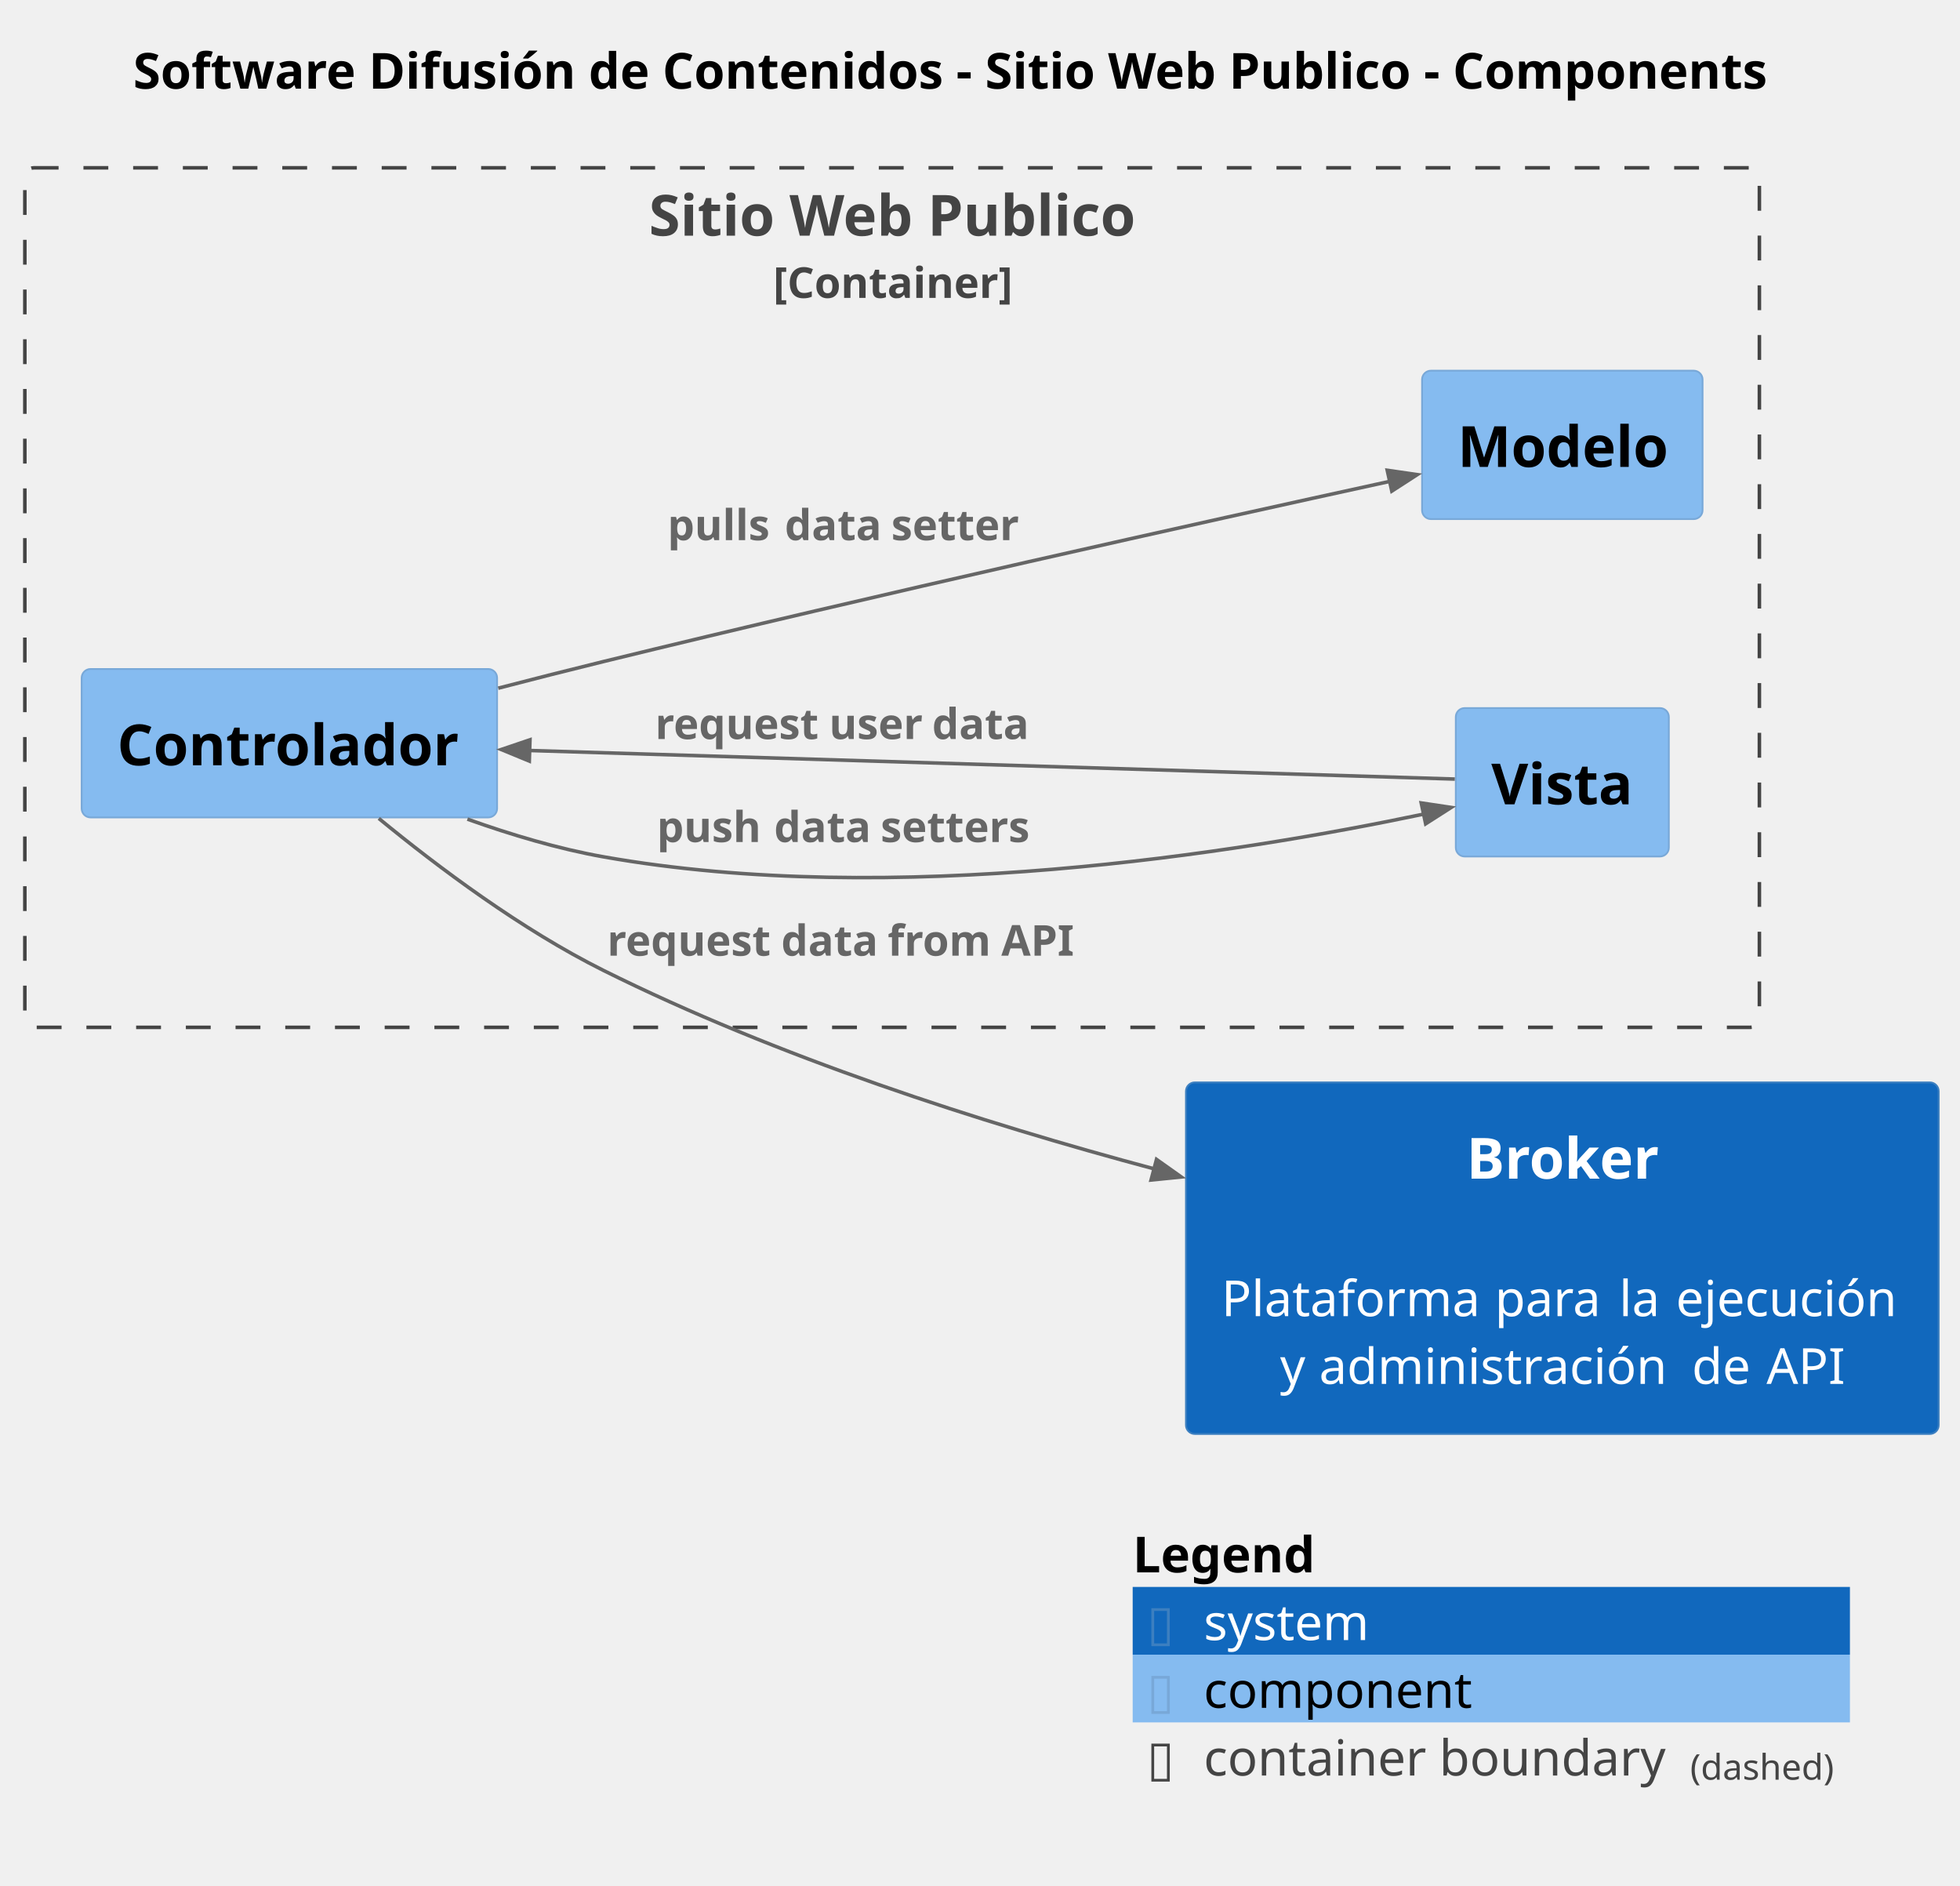
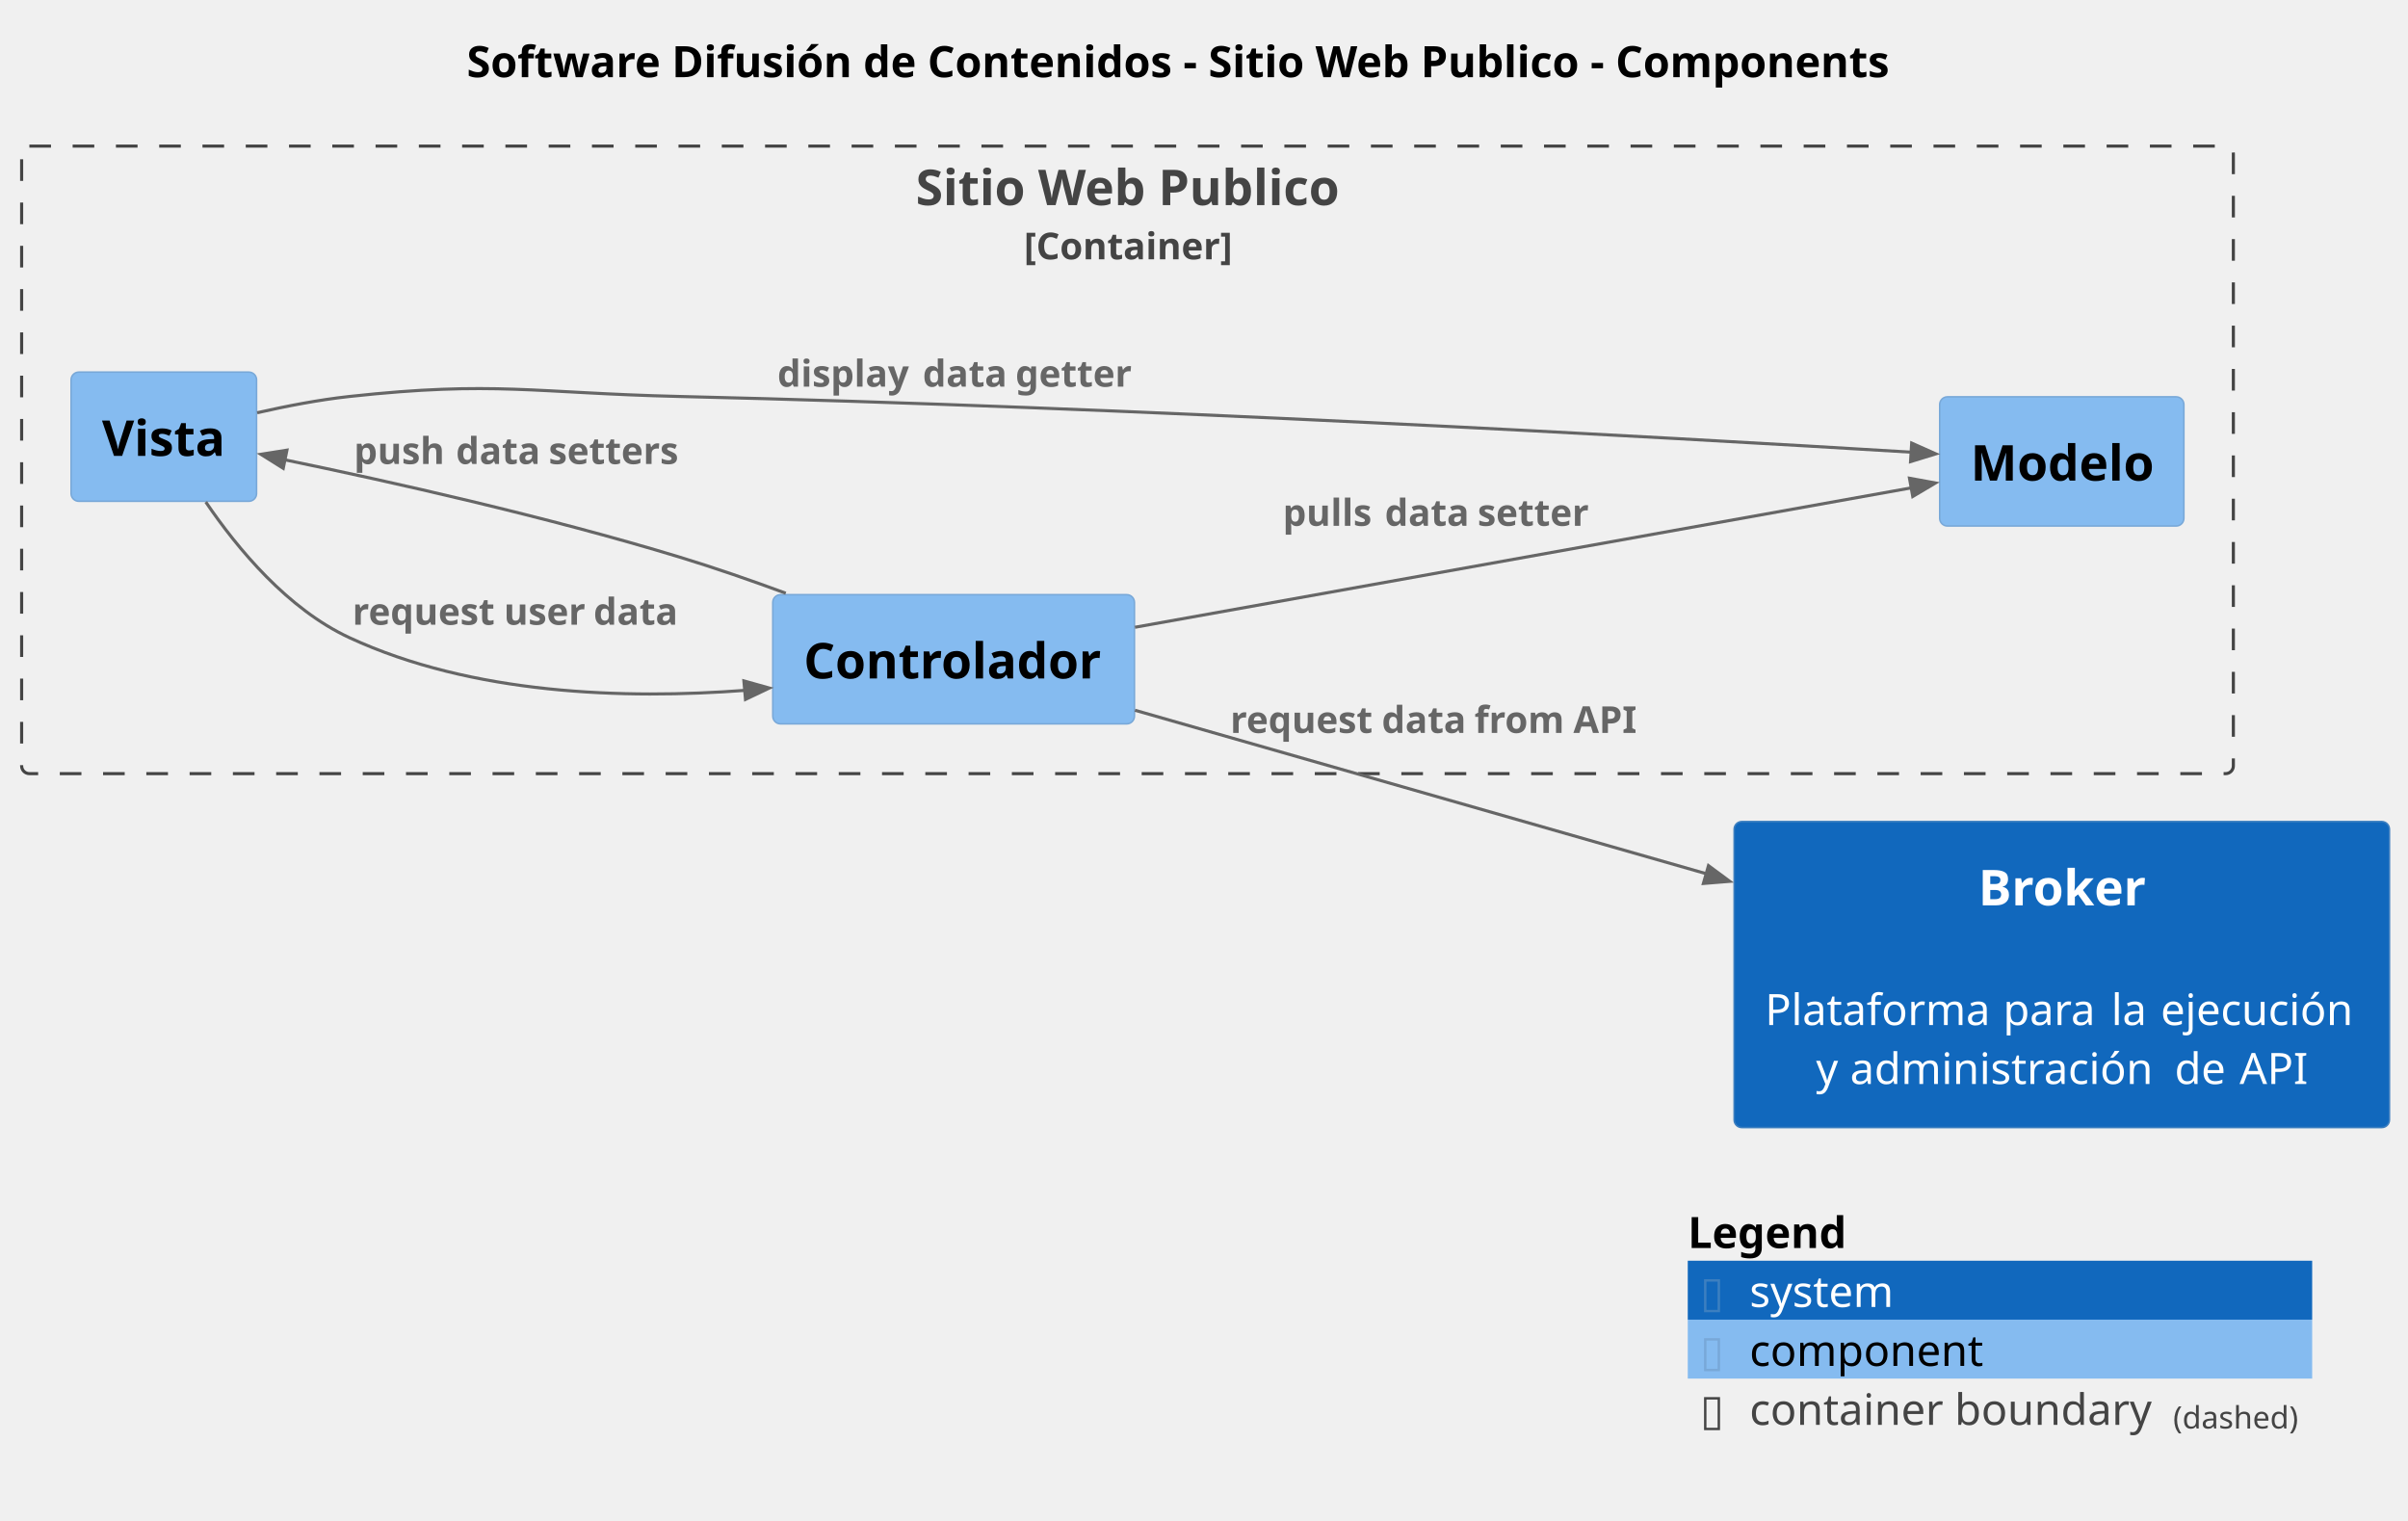
- <svg xmlns="http://www.w3.org/2000/svg" xmlns:xlink="http://www.w3.org/1999/xlink" contentStyleType="text/css" preserveAspectRatio="meet" version="1.1" viewBox="0 0 552 531" zoomAndPan="magnify">
+ <svg xmlns="http://www.w3.org/2000/svg" xmlns:xlink="http://www.w3.org/1999/xlink" contentStyleType="text/css" preserveAspectRatio="meet" version="1.1" viewBox="0 0 779 492" zoomAndPan="magnify">
  <defs />
  <g>
-     <text fill="#000000" font-family="sans-serif" font-size="14" font-weight="bold" lengthAdjust="spacing" textLength="463" x="37.5" y="24.966">Software Difusión de Contenidos - Sitio Web Publico - Components</text>
+     <text fill="#000000" font-family="sans-serif" font-size="14" font-weight="bold" lengthAdjust="spacing" textLength="463" x="151" y="24.966">Software Difusión de Contenidos - Sitio Web Publico - Components</text>
    <g id="cluster_SoftwareDifusióndeContenidos.SitioWebPublico_boundary">
-       <rect fill="none" height="242" rx="2.5" ry="2.5" style="stroke:#444444;stroke-width:1.0;stroke-dasharray:7.0,7.0;" width="488.5" x="7" y="47.256" />
-       <text fill="#444444" font-family="sans-serif" font-size="16" font-weight="bold" lengthAdjust="spacing" textLength="137" x="182.75" y="66.36">Sitio Web Publico</text>
-       <text fill="#444444" font-family="sans-serif" font-size="12" font-weight="bold" lengthAdjust="spacing" textLength="67" x="217.75" y="83.876">[Container]</text>
+       <rect fill="none" height="203" rx="2.5" ry="2.5" style="stroke:#444444;stroke-width:1.0;stroke-dasharray:7.0,7.0;" width="715.5" x="7" y="47.256" />
+       <text fill="#444444" font-family="sans-serif" font-size="16" font-weight="bold" lengthAdjust="spacing" textLength="137" x="296.25" y="66.36">Sitio Web Publico</text>
+       <text fill="#444444" font-family="sans-serif" font-size="12" font-weight="bold" lengthAdjust="spacing" textLength="67" x="331.25" y="83.876">[Container]</text>
    </g>
    <g id="elem_SoftwareDifusióndeContenidos.SitioWebPublico.Modelo">
-       <rect fill="#85BBF0" height="41.792" rx="2.5" ry="2.5" style="stroke:#78A8D8;stroke-width:0.5;" width="79" x="400.5" y="104.366" />
-       <text fill="#000000" font-family="sans-serif" font-size="16" font-weight="bold" lengthAdjust="spacing" textLength="59" x="410.5" y="131.47">Modelo</text>
+       <rect fill="#85BBF0" height="41.792" rx="2.5" ry="2.5" style="stroke:#78A8D8;stroke-width:0.5;" width="79" x="627.5" y="128.366" />
+       <text fill="#000000" font-family="sans-serif" font-size="16" font-weight="bold" lengthAdjust="spacing" textLength="59" x="637.5" y="155.47">Modelo</text>
    </g>
    <g id="elem_SoftwareDifusióndeContenidos.SitioWebPublico.Vista">
-       <rect fill="#85BBF0" height="41.792" rx="2.5" ry="2.5" style="stroke:#78A8D8;stroke-width:0.5;" width="60" x="410" y="199.366" />
-       <text fill="#000000" font-family="sans-serif" font-size="16" font-weight="bold" lengthAdjust="spacing" textLength="40" x="420" y="226.47">Vista</text>
+       <rect fill="#85BBF0" height="41.792" rx="2.5" ry="2.5" style="stroke:#78A8D8;stroke-width:0.5;" width="60" x="23" y="120.366" />
+       <text fill="#000000" font-family="sans-serif" font-size="16" font-weight="bold" lengthAdjust="spacing" textLength="40" x="33" y="147.47">Vista</text>
    </g>
    <g id="elem_SoftwareDifusióndeContenidos.SitioWebPublico.Controlador">
-       <rect fill="#85BBF0" height="41.792" rx="2.5" ry="2.5" style="stroke:#78A8D8;stroke-width:0.5;" width="117" x="23" y="188.366" />
-       <text fill="#000000" font-family="sans-serif" font-size="16" font-weight="bold" lengthAdjust="spacing" textLength="97" x="33" y="215.47">Controlador</text>
+       <rect fill="#85BBF0" height="41.792" rx="2.5" ry="2.5" style="stroke:#78A8D8;stroke-width:0.5;" width="117" x="250" y="192.366" />
+       <text fill="#000000" font-family="sans-serif" font-size="16" font-weight="bold" lengthAdjust="spacing" textLength="97" x="260" y="219.47">Controlador</text>
    </g>
    <g id="elem_Broker">
      <a href="../../broker/context/" target="_top" title="../../broker/context/" xlink:actuate="onRequest" xlink:href="../../broker/context/" xlink:show="new" xlink:title="../../broker/context/" xlink:type="simple">
-         <rect fill="#1168BD" height="98.996" rx="2.5" ry="2.5" style="stroke:#3C7FC0;stroke-width:0.5;" width="212" x="334" y="304.756" />
-         <text fill="#FFFFFF" font-family="sans-serif" font-size="16" font-weight="bold" lengthAdjust="spacing" textLength="54" x="413" y="331.86">Broker</text>
-         <text fill="#FFFFFF" font-family="sans-serif" font-size="14" lengthAdjust="spacing" textLength="4" x="438" y="351.514"> </text>
-         <text fill="#FFFFFF" font-family="sans-serif" font-size="14" lengthAdjust="spacing" textLength="73" x="344" y="370.582">Plataforma</text>
-         <text fill="#FFFFFF" font-family="sans-serif" font-size="14" lengthAdjust="spacing" textLength="4" x="417" y="370.582"> </text>
-         <text fill="#FFFFFF" font-family="sans-serif" font-size="14" lengthAdjust="spacing" textLength="31" x="421" y="370.582">para</text>
-         <text fill="#FFFFFF" font-family="sans-serif" font-size="14" lengthAdjust="spacing" textLength="4" x="452" y="370.582"> </text>
-         <text fill="#FFFFFF" font-family="sans-serif" font-size="14" lengthAdjust="spacing" textLength="12" x="456" y="370.582">la</text>
-         <text fill="#FFFFFF" font-family="sans-serif" font-size="14" lengthAdjust="spacing" textLength="4" x="468" y="370.582"> </text>
-         <text fill="#FFFFFF" font-family="sans-serif" font-size="14" lengthAdjust="spacing" textLength="64" x="472" y="370.582">ejecución</text>
-         <text fill="#FFFFFF" font-family="sans-serif" font-size="14" lengthAdjust="spacing" textLength="7" x="360.5" y="389.65">y</text>
-         <text fill="#FFFFFF" font-family="sans-serif" font-size="14" lengthAdjust="spacing" textLength="4" x="367.5" y="389.65"> </text>
-         <text fill="#FFFFFF" font-family="sans-serif" font-size="14" lengthAdjust="spacing" textLength="101" x="371.5" y="389.65">administración</text>
-         <text fill="#FFFFFF" font-family="sans-serif" font-size="14" lengthAdjust="spacing" textLength="4" x="472.5" y="389.65"> </text>
-         <text fill="#FFFFFF" font-family="sans-serif" font-size="14" lengthAdjust="spacing" textLength="17" x="476.5" y="389.65">de</text>
-         <text fill="#FFFFFF" font-family="sans-serif" font-size="14" lengthAdjust="spacing" textLength="4" x="493.5" y="389.65"> </text>
-         <text fill="#FFFFFF" font-family="sans-serif" font-size="14" lengthAdjust="spacing" textLength="22" x="497.5" y="389.65">API</text>
+         <rect fill="#1168BD" height="98.996" rx="2.5" ry="2.5" style="stroke:#3C7FC0;stroke-width:0.5;" width="212" x="561" y="265.756" />
+         <text fill="#FFFFFF" font-family="sans-serif" font-size="16" font-weight="bold" lengthAdjust="spacing" textLength="54" x="640" y="292.86">Broker</text>
+         <text fill="#FFFFFF" font-family="sans-serif" font-size="14" lengthAdjust="spacing" textLength="4" x="665" y="312.514"> </text>
+         <text fill="#FFFFFF" font-family="sans-serif" font-size="14" lengthAdjust="spacing" textLength="73" x="571" y="331.582">Plataforma</text>
+         <text fill="#FFFFFF" font-family="sans-serif" font-size="14" lengthAdjust="spacing" textLength="4" x="644" y="331.582"> </text>
+         <text fill="#FFFFFF" font-family="sans-serif" font-size="14" lengthAdjust="spacing" textLength="31" x="648" y="331.582">para</text>
+         <text fill="#FFFFFF" font-family="sans-serif" font-size="14" lengthAdjust="spacing" textLength="4" x="679" y="331.582"> </text>
+         <text fill="#FFFFFF" font-family="sans-serif" font-size="14" lengthAdjust="spacing" textLength="12" x="683" y="331.582">la</text>
+         <text fill="#FFFFFF" font-family="sans-serif" font-size="14" lengthAdjust="spacing" textLength="4" x="695" y="331.582"> </text>
+         <text fill="#FFFFFF" font-family="sans-serif" font-size="14" lengthAdjust="spacing" textLength="64" x="699" y="331.582">ejecución</text>
+         <text fill="#FFFFFF" font-family="sans-serif" font-size="14" lengthAdjust="spacing" textLength="7" x="587.5" y="350.65">y</text>
+         <text fill="#FFFFFF" font-family="sans-serif" font-size="14" lengthAdjust="spacing" textLength="4" x="594.5" y="350.65"> </text>
+         <text fill="#FFFFFF" font-family="sans-serif" font-size="14" lengthAdjust="spacing" textLength="101" x="598.5" y="350.65">administración</text>
+         <text fill="#FFFFFF" font-family="sans-serif" font-size="14" lengthAdjust="spacing" textLength="4" x="699.5" y="350.65"> </text>
+         <text fill="#FFFFFF" font-family="sans-serif" font-size="14" lengthAdjust="spacing" textLength="17" x="703.5" y="350.65">de</text>
+         <text fill="#FFFFFF" font-family="sans-serif" font-size="14" lengthAdjust="spacing" textLength="4" x="720.5" y="350.65"> </text>
+         <text fill="#FFFFFF" font-family="sans-serif" font-size="14" lengthAdjust="spacing" textLength="22" x="724.5" y="350.65">API</text>
      </a>
    </g>
    <g id="link_SoftwareDifusióndeContenidos.SitioWebPublico.Controlador_SoftwareDifusióndeContenidos.SitioWebPublico.Modelo">
-       <path d="M140.32,193.766 C150.21,191.196 160.39,188.606 170,186.256 C247.33,167.336 337.66,147.266 391.5,135.516 " fill="none" id="SoftwareDifusióndeContenidos.SitioWebPublico.Controlador-to-SoftwareDifusióndeContenidos.SitioWebPublico.Modelo" style="stroke:#666666;stroke-width:1.0;" />
-       <polygon fill="#666666" points="399.15,133.636,390.693,132.417,391.977,138.278,399.15,133.636" style="stroke:#666666;stroke-width:1.0;" />
-       <text fill="#666666" font-family="sans-serif" font-size="12" font-weight="bold" lengthAdjust="spacing" textLength="30" x="188" y="152.084">pulls</text>
-       <text fill="#666666" font-family="sans-serif" font-size="12" font-weight="bold" lengthAdjust="spacing" textLength="3" x="218" y="152.084"> </text>
-       <text fill="#666666" font-family="sans-serif" font-size="12" font-weight="bold" lengthAdjust="spacing" textLength="27" x="221" y="152.084">data</text>
-       <text fill="#666666" font-family="sans-serif" font-size="12" font-weight="bold" lengthAdjust="spacing" textLength="3" x="248" y="152.084"> </text>
-       <text fill="#666666" font-family="sans-serif" font-size="12" font-weight="bold" lengthAdjust="spacing" textLength="35" x="251" y="152.084">setter</text>
+       <path d="M367.17,202.906 C437,190.366 553.3,169.486 618.31,157.816 " fill="none" id="SoftwareDifusióndeContenidos.SitioWebPublico.Controlador-to-SoftwareDifusióndeContenidos.SitioWebPublico.Modelo" style="stroke:#666666;stroke-width:1.0;" />
+       <polygon fill="#666666" points="626.13,156.236,617.726,154.698,618.787,160.603,626.13,156.236" style="stroke:#666666;stroke-width:1.0;" />
+       <text fill="#666666" font-family="sans-serif" font-size="12" font-weight="bold" lengthAdjust="spacing" textLength="30" x="415" y="170.084">pulls</text>
+       <text fill="#666666" font-family="sans-serif" font-size="12" font-weight="bold" lengthAdjust="spacing" textLength="3" x="445" y="170.084"> </text>
+       <text fill="#666666" font-family="sans-serif" font-size="12" font-weight="bold" lengthAdjust="spacing" textLength="27" x="448" y="170.084">data</text>
+       <text fill="#666666" font-family="sans-serif" font-size="12" font-weight="bold" lengthAdjust="spacing" textLength="3" x="475" y="170.084"> </text>
+       <text fill="#666666" font-family="sans-serif" font-size="12" font-weight="bold" lengthAdjust="spacing" textLength="35" x="478" y="170.084">setter</text>
    </g>
    <g id="link_SoftwareDifusióndeContenidos.SitioWebPublico.Controlador_SoftwareDifusióndeContenidos.SitioWebPublico.Vista">
-       <path d="M131.64,230.636 C143.94,235.026 157.26,239.006 170,241.256 C251.54,255.696 348.73,240.186 401.08,229.196 " fill="none" id="SoftwareDifusióndeContenidos.SitioWebPublico.Controlador-to-SoftwareDifusióndeContenidos.SitioWebPublico.Vista" style="stroke:#666666;stroke-width:1.0;" />
-       <polygon fill="#666666" points="408.71,227.346,400.26,226.082,401.513,231.95,408.71,227.346" style="stroke:#666666;stroke-width:1.0;" />
-       <text fill="#666666" font-family="sans-serif" font-size="12" font-weight="bold" lengthAdjust="spacing" textLength="30" x="185" y="237.084">push</text>
-       <text fill="#666666" font-family="sans-serif" font-size="12" font-weight="bold" lengthAdjust="spacing" textLength="3" x="215" y="237.084"> </text>
-       <text fill="#666666" font-family="sans-serif" font-size="12" font-weight="bold" lengthAdjust="spacing" textLength="27" x="218" y="237.084">data</text>
-       <text fill="#666666" font-family="sans-serif" font-size="12" font-weight="bold" lengthAdjust="spacing" textLength="3" x="245" y="237.084"> </text>
-       <text fill="#666666" font-family="sans-serif" font-size="12" font-weight="bold" lengthAdjust="spacing" textLength="41" x="248" y="237.084">setters</text>
+       <path d="M254.2,191.896 C243,187.766 231.18,183.666 220,180.256 C176.72,167.076 125.95,155.726 92.06,148.726 " fill="none" id="SoftwareDifusióndeContenidos.SitioWebPublico.Controlador-to-SoftwareDifusióndeContenidos.SitioWebPublico.Vista" style="stroke:#666666;stroke-width:1.0;" />
+       <polygon fill="#666666" points="84.39,146.956,91.629,151.494,92.828,145.616,84.39,146.956" style="stroke:#666666;stroke-width:1.0;" />
+       <text fill="#666666" font-family="sans-serif" font-size="12" font-weight="bold" lengthAdjust="spacing" textLength="30" x="114.5" y="150.084">push</text>
+       <text fill="#666666" font-family="sans-serif" font-size="12" font-weight="bold" lengthAdjust="spacing" textLength="3" x="144.5" y="150.084"> </text>
+       <text fill="#666666" font-family="sans-serif" font-size="12" font-weight="bold" lengthAdjust="spacing" textLength="27" x="147.5" y="150.084">data</text>
+       <text fill="#666666" font-family="sans-serif" font-size="12" font-weight="bold" lengthAdjust="spacing" textLength="3" x="174.5" y="150.084"> </text>
+       <text fill="#666666" font-family="sans-serif" font-size="12" font-weight="bold" lengthAdjust="spacing" textLength="41" x="177.5" y="150.084">setters</text>
    </g>
    <g id="link_SoftwareDifusióndeContenidos.SitioWebPublico.Vista_SoftwareDifusióndeContenidos.SitioWebPublico.Controlador">
-       <path d="M409.73,219.356 C353.05,217.606 227.04,213.716 148.98,211.306 " fill="none" id="SoftwareDifusióndeContenidos.SitioWebPublico.Vista-to-SoftwareDifusióndeContenidos.SitioWebPublico.Controlador" style="stroke:#666666;stroke-width:1.0;" />
-       <polygon fill="#666666" points="141.17,211.036,149.07,214.291,149.262,208.294,141.17,211.036" style="stroke:#666666;stroke-width:1.0;" />
-       <text fill="#666666" font-family="sans-serif" font-size="12" font-weight="bold" lengthAdjust="spacing" textLength="46" x="184.5" y="208.084">request</text>
-       <text fill="#666666" font-family="sans-serif" font-size="12" font-weight="bold" lengthAdjust="spacing" textLength="3" x="230.5" y="208.084"> </text>
-       <text fill="#666666" font-family="sans-serif" font-size="12" font-weight="bold" lengthAdjust="spacing" textLength="26" x="233.5" y="208.084">user</text>
-       <text fill="#666666" font-family="sans-serif" font-size="12" font-weight="bold" lengthAdjust="spacing" textLength="3" x="259.5" y="208.084"> </text>
-       <text fill="#666666" font-family="sans-serif" font-size="12" font-weight="bold" lengthAdjust="spacing" textLength="27" x="262.5" y="208.084">data</text>
+       <path d="M66.57,162.386 C76.92,177.606 93.1,197.016 113,206.256 C152.74,224.716 202.14,226.276 241.2,223.306 " fill="none" id="SoftwareDifusióndeContenidos.SitioWebPublico.Vista-to-SoftwareDifusióndeContenidos.SitioWebPublico.Controlador" style="stroke:#666666;stroke-width:1.0;" />
+       <polygon fill="#666666" points="248.88,222.566,240.652,220.263,241.167,226.24,248.88,222.566" style="stroke:#666666;stroke-width:1.0;" />
+       <text fill="#666666" font-family="sans-serif" font-size="12" font-weight="bold" lengthAdjust="spacing" textLength="46" x="114" y="202.084">request</text>
+       <text fill="#666666" font-family="sans-serif" font-size="12" font-weight="bold" lengthAdjust="spacing" textLength="3" x="160" y="202.084"> </text>
+       <text fill="#666666" font-family="sans-serif" font-size="12" font-weight="bold" lengthAdjust="spacing" textLength="26" x="163" y="202.084">user</text>
+       <text fill="#666666" font-family="sans-serif" font-size="12" font-weight="bold" lengthAdjust="spacing" textLength="3" x="189" y="202.084"> </text>
+       <text fill="#666666" font-family="sans-serif" font-size="12" font-weight="bold" lengthAdjust="spacing" textLength="27" x="192" y="202.084">data</text>
+     </g>
+     <g id="link_SoftwareDifusióndeContenidos.SitioWebPublico.Vista_SoftwareDifusióndeContenidos.SitioWebPublico.Modelo">
+       <path d="M83.2,133.516 C92.64,131.366 103.2,129.326 113,128.256 C160.28,123.116 172.46,127.136 220,128.256 C365.43,131.676 537.31,141.366 618.71,146.296 " fill="none" id="SoftwareDifusióndeContenidos.SitioWebPublico.Vista-to-SoftwareDifusióndeContenidos.SitioWebPublico.Modelo" style="stroke:#666666;stroke-width:1.0;" />
+       <polygon fill="#666666" points="626.24,146.816,618.437,143.336,618.073,149.325,626.24,146.816" style="stroke:#666666;stroke-width:1.0;" />
+       <text fill="#666666" font-family="sans-serif" font-size="12" font-weight="bold" lengthAdjust="spacing" textLength="44" x="251.5" y="125.084">display</text>
+       <text fill="#666666" font-family="sans-serif" font-size="12" font-weight="bold" lengthAdjust="spacing" textLength="3" x="295.5" y="125.084"> </text>
+       <text fill="#666666" font-family="sans-serif" font-size="12" font-weight="bold" lengthAdjust="spacing" textLength="27" x="298.5" y="125.084">data</text>
+       <text fill="#666666" font-family="sans-serif" font-size="12" font-weight="bold" lengthAdjust="spacing" textLength="3" x="325.5" y="125.084"> </text>
+       <text fill="#666666" font-family="sans-serif" font-size="12" font-weight="bold" lengthAdjust="spacing" textLength="37" x="328.5" y="125.084">getter</text>
    </g>
    <g id="link_SoftwareDifusióndeContenidos.SitioWebPublico.Controlador_Broker">
-       <path d="M106.68,230.436 C123.48,244.246 146.92,261.766 170,273.256 C218.7,297.506 276.03,316.006 325.23,329.156 " fill="none" id="SoftwareDifusióndeContenidos.SitioWebPublico.Controlador-to-Broker" style="stroke:#666666;stroke-width:1.0;" />
-       <polygon fill="#666666" points="332.68,331.386,325.71,326.444,324.179,332.246,332.68,331.386" style="stroke:#666666;stroke-width:1.0;" />
-       <text fill="#666666" font-family="sans-serif" font-size="12" font-weight="bold" lengthAdjust="spacing" textLength="46" x="171" y="269.084">request</text>
-       <text fill="#666666" font-family="sans-serif" font-size="12" font-weight="bold" lengthAdjust="spacing" textLength="3" x="217" y="269.084"> </text>
-       <text fill="#666666" font-family="sans-serif" font-size="12" font-weight="bold" lengthAdjust="spacing" textLength="27" x="220" y="269.084">data</text>
-       <text fill="#666666" font-family="sans-serif" font-size="12" font-weight="bold" lengthAdjust="spacing" textLength="3" x="247" y="269.084"> </text>
-       <text fill="#666666" font-family="sans-serif" font-size="12" font-weight="bold" lengthAdjust="spacing" textLength="29" x="250" y="269.084">from</text>
-       <text fill="#666666" font-family="sans-serif" font-size="12" font-weight="bold" lengthAdjust="spacing" textLength="3" x="279" y="269.084"> </text>
-       <text fill="#666666" font-family="sans-serif" font-size="12" font-weight="bold" lengthAdjust="spacing" textLength="21" x="282" y="269.084">API</text>
+       <path d="M367.17,229.756 C416.96,244.006 490.36,265.006 551.96,282.626 " fill="none" id="SoftwareDifusióndeContenidos.SitioWebPublico.Controlador-to-Broker" style="stroke:#666666;stroke-width:1.0;" />
+       <polygon fill="#666666" points="559.57,285.096,552.702,280.014,551.054,285.783,559.57,285.096" style="stroke:#666666;stroke-width:1.0;" />
+       <text fill="#666666" font-family="sans-serif" font-size="12" font-weight="bold" lengthAdjust="spacing" textLength="46" x="398" y="237.084">request</text>
+       <text fill="#666666" font-family="sans-serif" font-size="12" font-weight="bold" lengthAdjust="spacing" textLength="3" x="444" y="237.084"> </text>
+       <text fill="#666666" font-family="sans-serif" font-size="12" font-weight="bold" lengthAdjust="spacing" textLength="27" x="447" y="237.084">data</text>
+       <text fill="#666666" font-family="sans-serif" font-size="12" font-weight="bold" lengthAdjust="spacing" textLength="3" x="474" y="237.084"> </text>
+       <text fill="#666666" font-family="sans-serif" font-size="12" font-weight="bold" lengthAdjust="spacing" textLength="29" x="477" y="237.084">from</text>
+       <text fill="#666666" font-family="sans-serif" font-size="12" font-weight="bold" lengthAdjust="spacing" textLength="3" x="506" y="237.084"> </text>
+       <text fill="#666666" font-family="sans-serif" font-size="12" font-weight="bold" lengthAdjust="spacing" textLength="21" x="509" y="237.084">API</text>
    </g>
-     <rect fill="none" height="19.068" style="stroke:none;stroke-width:1.0;" width="202" x="319" y="427.752" />
-     <text fill="#000000" font-family="sans-serif" font-size="14" font-weight="bold" lengthAdjust="spacing" textLength="51" x="319" y="442.718">Legend</text>
-     <text fill="#FFFFFF" font-family="sans-serif" font-size="14" lengthAdjust="spacing" textLength="4" x="370" y="442.718"> </text>
-     <rect fill="#1168BD" height="19.068" style="stroke:none;stroke-width:1.0;" width="202" x="319" y="446.82" />
-     <text fill="#3C7FC0" font-family="sans-serif" font-size="14" lengthAdjust="spacing" textLength="8" x="323" y="461.786">▯</text>
-     <text fill="#FFFFFF" font-family="sans-serif" font-size="14" lengthAdjust="spacing" textLength="4" x="331" y="461.786"> </text>
-     <text fill="#FFFFFF" font-family="sans-serif" font-size="14" lengthAdjust="spacing" textLength="47" x="339" y="461.786">system</text>
-     <text fill="#FFFFFF" font-family="sans-serif" font-size="14" lengthAdjust="spacing" textLength="4" x="390" y="461.786"> </text>
-     <rect fill="#85BBF0" height="19.068" style="stroke:none;stroke-width:1.0;" width="202" x="319" y="465.888" />
-     <text fill="#78A8D8" font-family="sans-serif" font-size="14" lengthAdjust="spacing" textLength="8" x="323" y="480.853">▯</text>
-     <text fill="#FFFFFF" font-family="sans-serif" font-size="14" lengthAdjust="spacing" textLength="4" x="331" y="480.853"> </text>
-     <text fill="#000000" font-family="sans-serif" font-size="14" lengthAdjust="spacing" textLength="76" x="339" y="480.853">component</text>
-     <text fill="#FFFFFF" font-family="sans-serif" font-size="14" lengthAdjust="spacing" textLength="4" x="419" y="480.853"> </text>
-     <rect fill="none" height="19.068" style="stroke:none;stroke-width:1.0;" width="202" x="319" y="484.955" />
-     <text fill="#444444" font-family="sans-serif" font-size="14" lengthAdjust="spacing" textLength="8" x="323" y="499.921">▯</text>
-     <text fill="#FFFFFF" font-family="sans-serif" font-size="14" lengthAdjust="spacing" textLength="4" x="331" y="499.921"> </text>
-     <text fill="#444444" font-family="sans-serif" font-size="14" lengthAdjust="spacing" textLength="133" x="339" y="499.921">container boundary</text>
-     <text fill="#444444" font-family="sans-serif" font-size="10" lengthAdjust="spacing" textLength="41" x="476" y="501.093">(dashed)</text>
-     <text fill="#FFFFFF" font-family="sans-serif" font-size="14" lengthAdjust="spacing" textLength="4" x="517" y="499.921"> </text>
-     <line style="stroke:none;stroke-width:1.0;" x1="319" x2="521" y1="427.752" y2="427.752" />
-     <line style="stroke:none;stroke-width:1.0;" x1="319" x2="521" y1="446.82" y2="446.82" />
-     <line style="stroke:none;stroke-width:1.0;" x1="319" x2="521" y1="465.888" y2="465.888" />
-     <line style="stroke:none;stroke-width:1.0;" x1="319" x2="521" y1="484.955" y2="484.955" />
-     <line style="stroke:none;stroke-width:1.0;" x1="319" x2="521" y1="504.023" y2="504.023" />
-     <line style="stroke:none;stroke-width:1.0;" x1="319" x2="319" y1="427.752" y2="504.023" />
-     <line style="stroke:none;stroke-width:1.0;" x1="521" x2="521" y1="427.752" y2="504.023" />
+     <rect fill="none" height="19.068" style="stroke:none;stroke-width:1.0;" width="202" x="546" y="388.752" />
+     <text fill="#000000" font-family="sans-serif" font-size="14" font-weight="bold" lengthAdjust="spacing" textLength="51" x="546" y="403.718">Legend</text>
+     <text fill="#FFFFFF" font-family="sans-serif" font-size="14" lengthAdjust="spacing" textLength="4" x="597" y="403.718"> </text>
+     <rect fill="#1168BD" height="19.068" style="stroke:none;stroke-width:1.0;" width="202" x="546" y="407.82" />
+     <text fill="#3C7FC0" font-family="sans-serif" font-size="14" lengthAdjust="spacing" textLength="8" x="550" y="422.786">▯</text>
+     <text fill="#FFFFFF" font-family="sans-serif" font-size="14" lengthAdjust="spacing" textLength="4" x="558" y="422.786"> </text>
+     <text fill="#FFFFFF" font-family="sans-serif" font-size="14" lengthAdjust="spacing" textLength="47" x="566" y="422.786">system</text>
+     <text fill="#FFFFFF" font-family="sans-serif" font-size="14" lengthAdjust="spacing" textLength="4" x="617" y="422.786"> </text>
+     <rect fill="#85BBF0" height="19.068" style="stroke:none;stroke-width:1.0;" width="202" x="546" y="426.888" />
+     <text fill="#78A8D8" font-family="sans-serif" font-size="14" lengthAdjust="spacing" textLength="8" x="550" y="441.853">▯</text>
+     <text fill="#FFFFFF" font-family="sans-serif" font-size="14" lengthAdjust="spacing" textLength="4" x="558" y="441.853"> </text>
+     <text fill="#000000" font-family="sans-serif" font-size="14" lengthAdjust="spacing" textLength="76" x="566" y="441.853">component</text>
+     <text fill="#FFFFFF" font-family="sans-serif" font-size="14" lengthAdjust="spacing" textLength="4" x="646" y="441.853"> </text>
+     <rect fill="none" height="19.068" style="stroke:none;stroke-width:1.0;" width="202" x="546" y="445.955" />
+     <text fill="#444444" font-family="sans-serif" font-size="14" lengthAdjust="spacing" textLength="8" x="550" y="460.921">▯</text>
+     <text fill="#FFFFFF" font-family="sans-serif" font-size="14" lengthAdjust="spacing" textLength="4" x="558" y="460.921"> </text>
+     <text fill="#444444" font-family="sans-serif" font-size="14" lengthAdjust="spacing" textLength="133" x="566" y="460.921">container boundary</text>
+     <text fill="#444444" font-family="sans-serif" font-size="10" lengthAdjust="spacing" textLength="41" x="703" y="462.093">(dashed)</text>
+     <text fill="#FFFFFF" font-family="sans-serif" font-size="14" lengthAdjust="spacing" textLength="4" x="744" y="460.921"> </text>
+     <line style="stroke:none;stroke-width:1.0;" x1="546" x2="748" y1="388.752" y2="388.752" />
+     <line style="stroke:none;stroke-width:1.0;" x1="546" x2="748" y1="407.82" y2="407.82" />
+     <line style="stroke:none;stroke-width:1.0;" x1="546" x2="748" y1="426.888" y2="426.888" />
+     <line style="stroke:none;stroke-width:1.0;" x1="546" x2="748" y1="445.955" y2="445.955" />
+     <line style="stroke:none;stroke-width:1.0;" x1="546" x2="748" y1="465.023" y2="465.023" />
+     <line style="stroke:none;stroke-width:1.0;" x1="546" x2="546" y1="388.752" y2="465.023" />
+     <line style="stroke:none;stroke-width:1.0;" x1="748" x2="748" y1="388.752" y2="465.023" />
  </g>
</svg>
